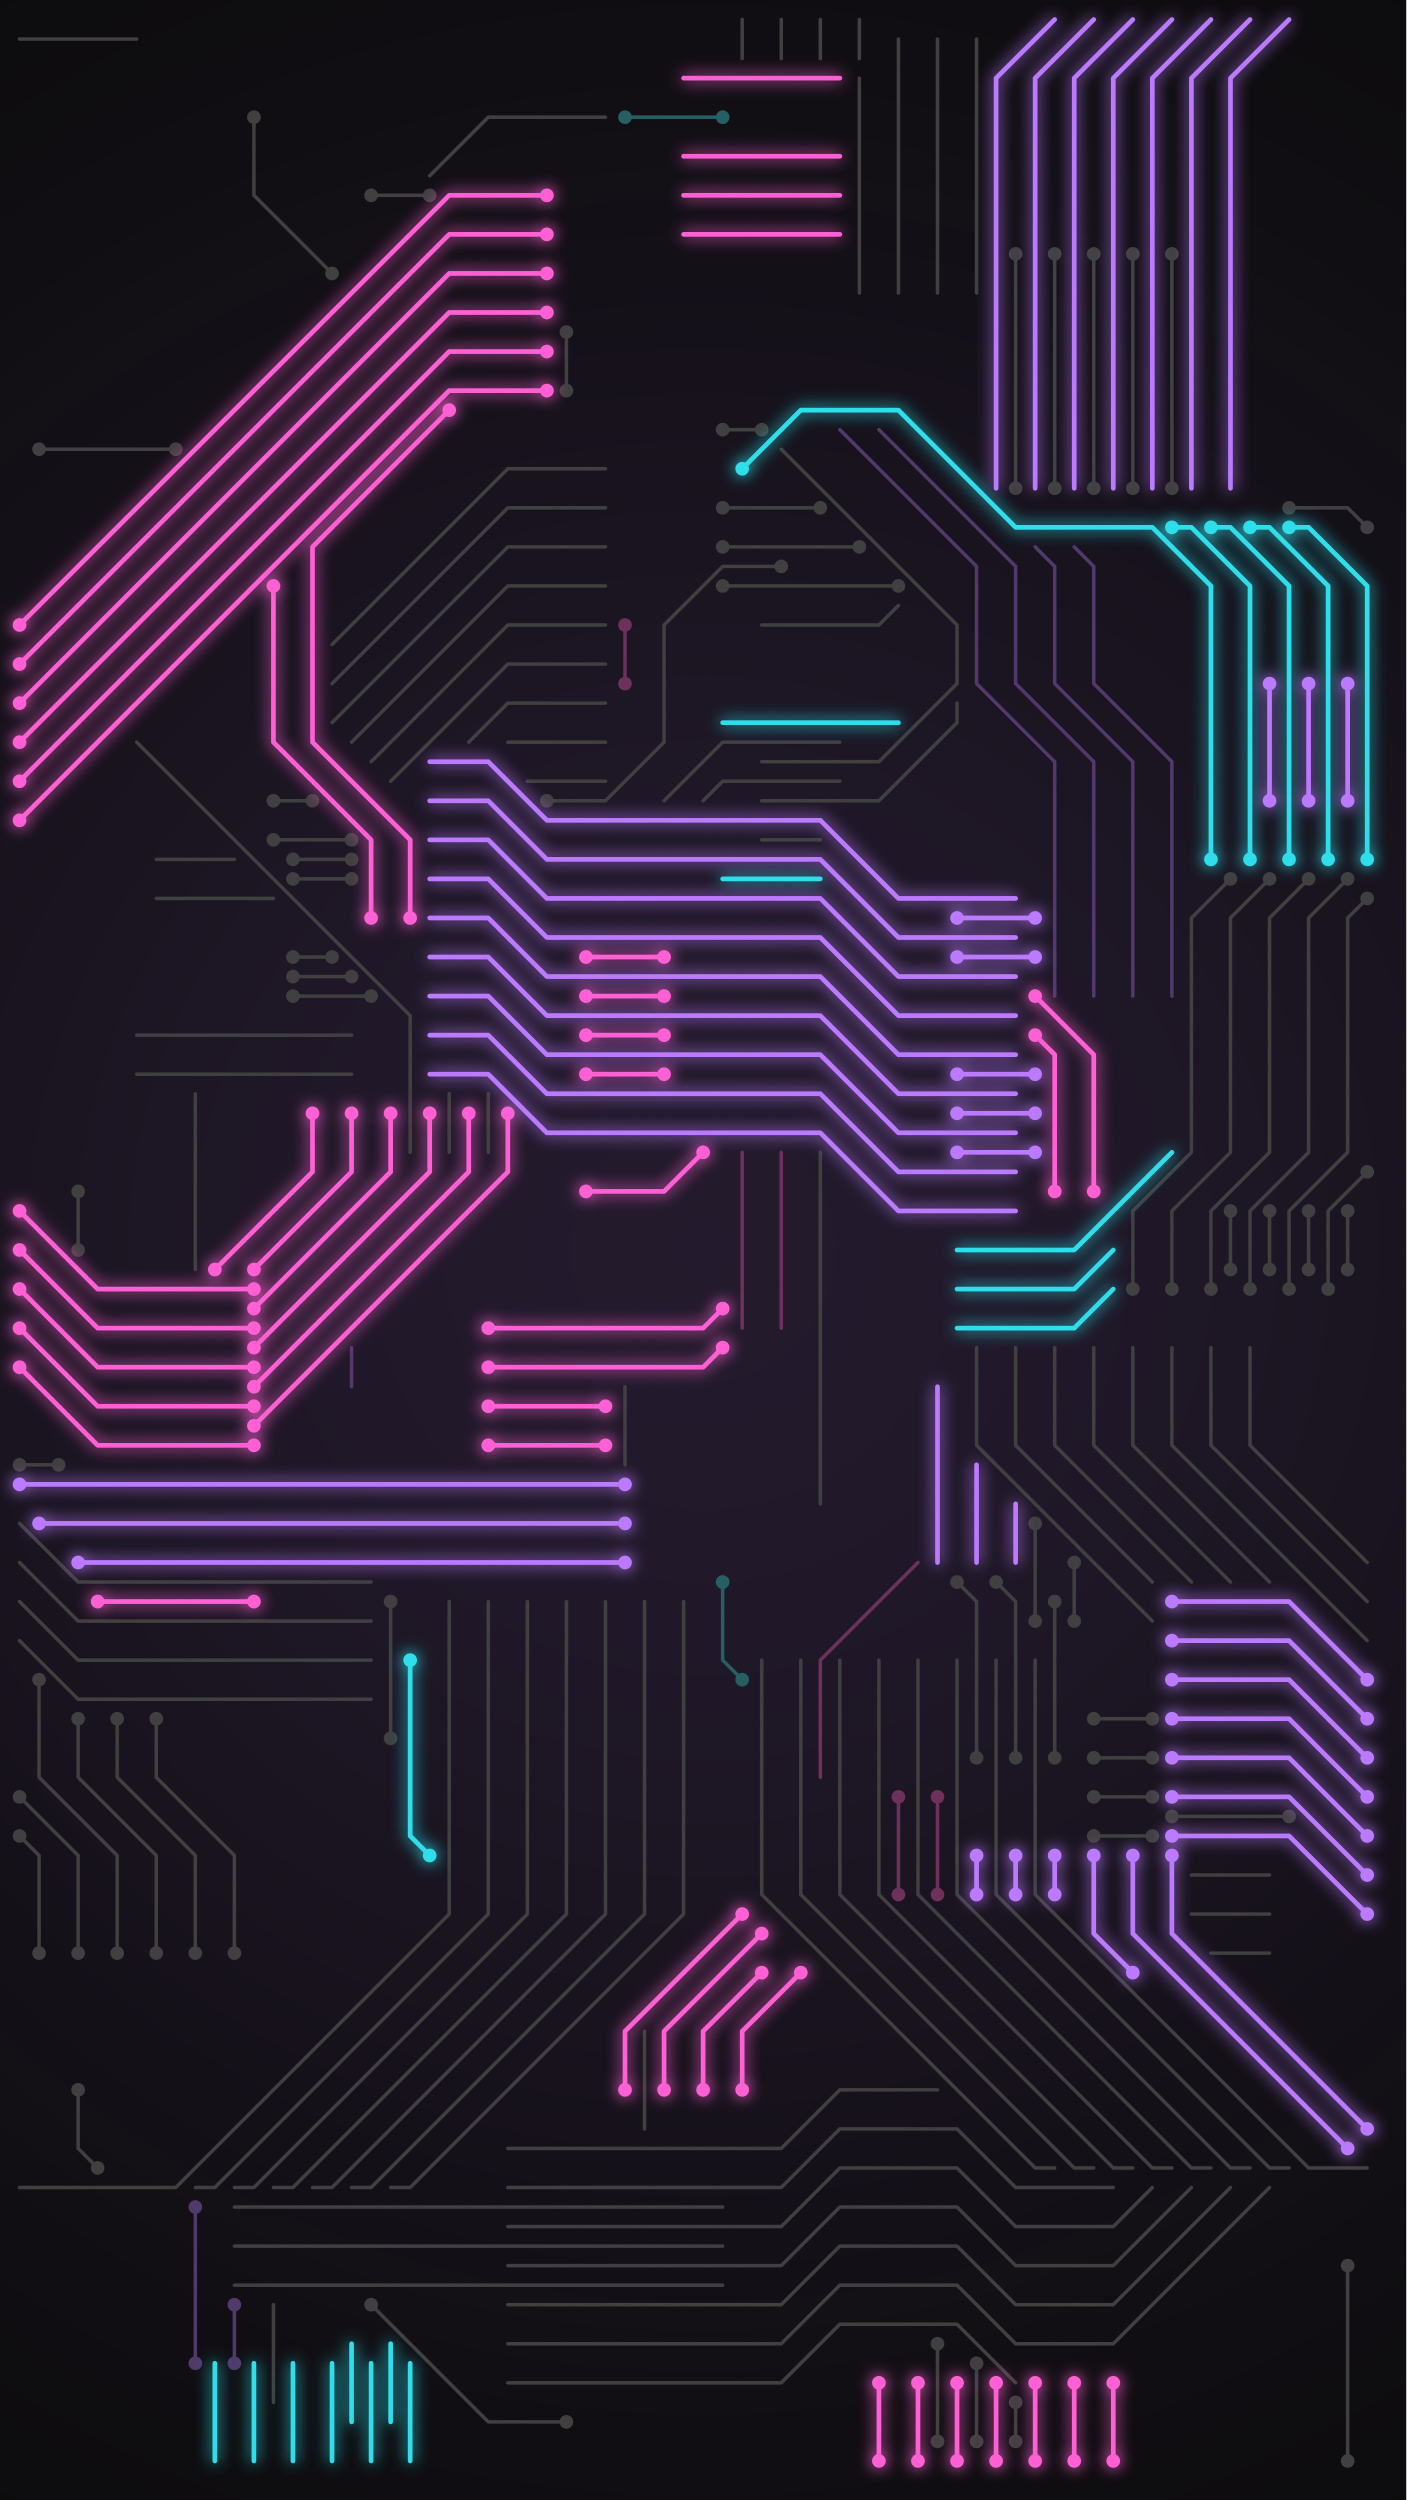
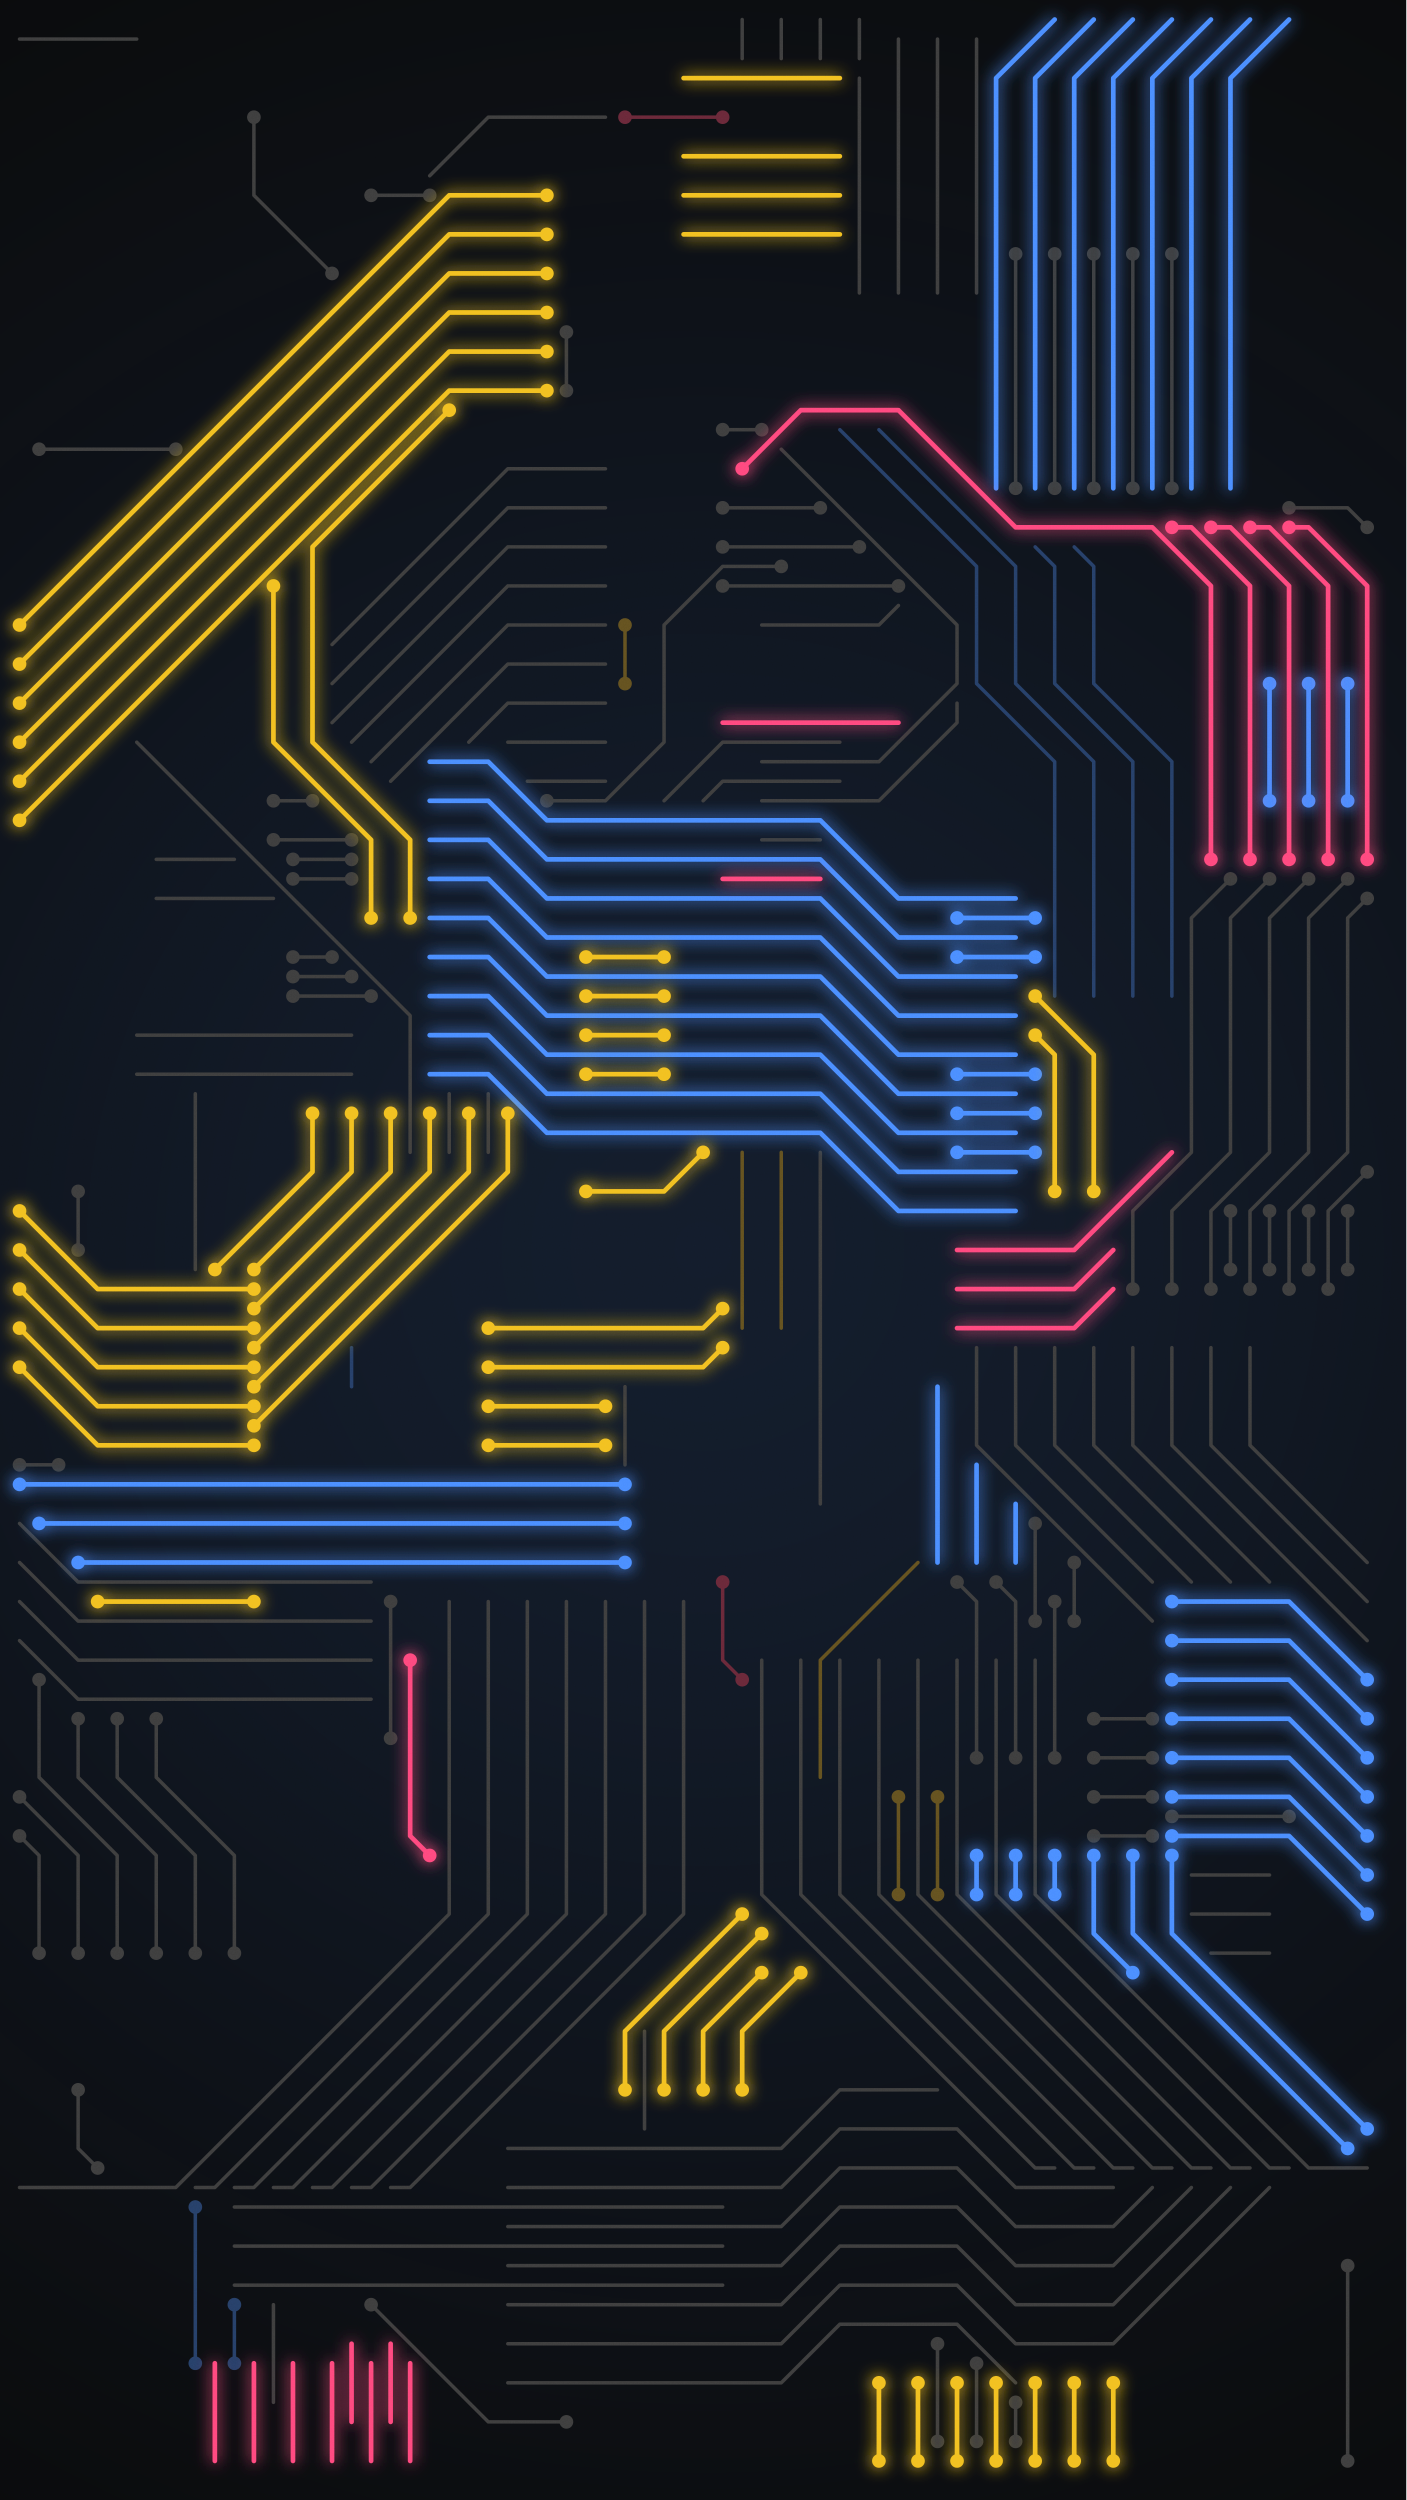
<svg xmlns="http://www.w3.org/2000/svg" width="1440" height="2560" viewBox="0 0 1440 2560">
  <defs>
    <filter id="glow" x="-20%" y="-20%" width="140%" height="140%">
      <feGaussianBlur in="SourceGraphic" stdDeviation="0.4" result="b" />
      <feComponentTransfer in="b" result="g">
        <feFuncA type="linear" slope="1.2" />
      </feComponentTransfer>
      <feMerge>
        <feMergeNode in="g" />
        <feMergeNode in="SourceGraphic" />
      </feMerge>
    </filter>
    <radialGradient id="glow-bg" gradientUnits="userSpaceOnUse" cx="720" cy="1280" r="1792">
-       <stop offset="0" stop-color="#bb7aff" stop-opacity="0.14" />
-       <stop offset="0.125" stop-color="#bb7aff" stop-opacity="0.134" />
-       <stop offset="0.25" stop-color="#bb7aff" stop-opacity="0.118" />
-       <stop offset="0.375" stop-color="#bb7aff" stop-opacity="0.096" />
-       <stop offset="0.5" stop-color="#bb7aff" stop-opacity="0.07" />
-       <stop offset="0.625" stop-color="#bb7aff" stop-opacity="0.044" />
-       <stop offset="0.75" stop-color="#bb7aff" stop-opacity="0.022" />
-       <stop offset="0.875" stop-color="#bb7aff" stop-opacity="0.006" />
-       <stop offset="1" stop-color="#bb7aff" stop-opacity="0" />
+       <stop offset="0" stop-color="#4d91ff" stop-opacity="0.14" />
+       <stop offset="0.125" stop-color="#4d91ff" stop-opacity="0.134" />
+       <stop offset="0.25" stop-color="#4d91ff" stop-opacity="0.118" />
+       <stop offset="0.375" stop-color="#4d91ff" stop-opacity="0.096" />
+       <stop offset="0.5" stop-color="#4d91ff" stop-opacity="0.07" />
+       <stop offset="0.625" stop-color="#4d91ff" stop-opacity="0.044" />
+       <stop offset="0.75" stop-color="#4d91ff" stop-opacity="0.022" />
+       <stop offset="0.875" stop-color="#4d91ff" stop-opacity="0.006" />
+       <stop offset="1" stop-color="#4d91ff" stop-opacity="0" />
    </radialGradient>
    <filter id="grain" x="0" y="0" width="100%" height="100%" color-interpolation-filters="sRGB">
      <feTurbulence type="fractalNoise" baseFrequency="0.7" numOctaves="2" seed="12962" stitchTiles="stitch" />
      <feColorMatrix type="matrix" values="0.33 0.33 0.33 0 0 0.33 0.33 0.33 0 0 0.33 0.33 0.33 0 0 0 0 0 0 1" />
    </filter>
  </defs>
  <rect width="1440" height="2560" fill="#0a0a0a" />
  <rect width="1440" height="2560" fill="url(#glow-bg)" />
  <g transform="translate(0 0) scale(20)">
    <g stroke="#404040" fill="none" stroke-linecap="round">
      <path d="M53 85L53 97L67 111L70 111M51 85L51 97L65 111L66 111M49 85L49 97L63 111L64 111M47 85L47 97L61 111L62 111M45 85L45 97L59 111L60 111M43 85L43 97L57 111L58 111M41 85L41 97L55 111L56 111M39 85L39 97L53 111L54 111M19 87L4 87L1 84M19 85L4 85L1 82M19 83L4 83L1 80M19 81L4 81L1 78M35 82L35 98L21 112L20 112M33 82L33 98L19 112L18 112M31 82L31 98L17 112L16 112M29 82L29 98L15 112L14 112M27 82L27 98L13 112L12 112M25 82L25 98L11 112L10 112M23 82L23 98L9 112L1 112M26 110L40 110L43 107L48 107M26 112L40 112L43 109L49 109L52 112L57 112M26 114L40 114L43 111L49 111L52 114L57 114L59 112M26 116L40 116L43 113L49 113L52 116L57 116L61 112M26 118L40 118L43 115L49 115L52 118L57 118L63 112M26 120L40 120L43 117L49 117L52 120L57 120L65 112M26 122L40 122L43 119L49 119L52 122M14 41L16 41M14 43L18 43M58 66L58 62L61 59L61 47L63 45M60 66L60 62L63 59L63 47L65 45M62 66L62 62L65 59L65 47L67 45M64 66L64 62L67 59L67 47L69 45M66 66L66 62L69 59L69 47L70 46M68 66L68 62L70 60M12 113L37 113M12 115L37 115M12 117L37 117M64 69L64 74L70 80M62 69L62 74L70 82M60 69L60 74L70 84M58 69L58 74L65 81M56 69L56 74L63 81M54 69L54 74L61 81M52 69L52 74L59 81M50 69L50 74L59 83M56 88L59 88M56 90L59 90M56 92L59 92M56 94L59 94M2 100L2 95L1 94M4 100L4 95L1 92M6 100L6 95L2 91L2 86M8 100L8 95L4 91L4 88M10 100L10 95L6 91L6 88M12 100L12 95L8 91L8 88M21 59L21 52L7 38M23 59L23 56M25 59L25 56M31 40L27 40M31 38L26 38M31 36L26 36L24 38M31 34L26 34L20 40M31 32L26 32L19 39M31 30L26 30L18 38M31 28L26 28L17 37M31 26L26 26L17 35M31 24L26 24L17 33M52 25L52 13M54 25L54 13M56 25L56 13M58 25L58 13M60 25L60 13M48 125L48 120M50 125L50 121M52 125L52 123M60 93L66 93M32 71L32 75M7 2L1 2M10 56L10 65M39 39L45 39L49 35L49 32L40 23M39 41L45 41L49 37L49 36M39 43L42 43M7 53L18 53M7 55L18 55M15 44L18 44M65 100L62 100M65 98L61 98M65 96L61 96M37 22L39 22M37 26L42 26M37 28L44 28M37 30L46 30M69 116L69 126M20 82L20 89M13 6L13 10L17 14M3 75L1 75M8 44L12 44M8 46L14 46M2 23L9 23M15 50L18 50M19 10L22 10M43 40L37 40L36 41M43 38L37 38L34 41M31 6L25 6L22 9M29 124L25 124L19 118M39 32L45 32L46 31M38 3L38 1M40 3L40 1M42 3L42 1M44 3L44 1M4 61L4 64M63 65L63 62M65 65L65 62M67 65L67 62M69 65L69 62M33 104L33 109M44 15L44 4M46 15L46 2M48 15L48 2M50 15L50 2M29 20L29 17M4 107L4 110L5 111M66 26L69 26L70 27M42 77L42 59M14 123L14 118M53 83L53 78M55 83L55 80M15 45L18 45M15 49L17 49M15 51L19 51M50 90L50 82L49 81M52 90L52 82L51 81M54 90L54 82M40 29L37 29L34 32L34 38L31 41L28 41" stroke-width=".18" stroke-linejoin="round" />
      <path d="M14 41h0M16 41h0M14 43h0M18 43h0M58 66h0M63 45h0M60 66h0M65 45h0M62 66h0M67 45h0M64 66h0M69 45h0M66 66h0M70 46h0M68 66h0M70 60h0M56 88h0M59 88h0M56 90h0M59 90h0M56 92h0M59 92h0M56 94h0M59 94h0M2 100h0M1 94h0M4 100h0M1 92h0M6 100h0M2 86h0M8 100h0M4 88h0M10 100h0M6 88h0M12 100h0M8 88h0M52 25h0M52 13h0M54 25h0M54 13h0M56 25h0M56 13h0M58 25h0M58 13h0M60 25h0M60 13h0M48 125h0M48 120h0M50 125h0M50 121h0M52 125h0M52 123h0M60 93h0M66 93h0M15 44h0M18 44h0M37 22h0M39 22h0M37 26h0M42 26h0M37 28h0M44 28h0M37 30h0M46 30h0M69 116h0M69 126h0M20 82h0M20 89h0M13 6h0M17 14h0M3 75h0M1 75h0M2 23h0M9 23h0M15 50h0M18 50h0M19 10h0M22 10h0M29 124h0M19 118h0M4 61h0M4 64h0M63 65h0M63 62h0M65 65h0M65 62h0M67 65h0M67 62h0M69 65h0M69 62h0M29 20h0M29 17h0M4 107h0M5 111h0M66 26h0M70 27h0M53 83h0M53 78h0M55 83h0M55 80h0M15 45h0M18 45h0M15 49h0M17 49h0M15 51h0M19 51h0M50 90h0M49 81h0M52 90h0M51 81h0M54 90h0M54 82h0M40 29h0M28 41h0" stroke-width=".7" />
    </g>
-     <g stroke="#265f64" fill="none" stroke-linecap="round">
+     <g stroke="#28426c" fill="none" stroke-linecap="round">
+       <path d="M54 51L54 39L50 35L50 29L43 22M56 51L56 39L52 35L52 29L45 22M58 51L58 39L54 35L54 29L53 28M60 51L60 39L56 35L56 29L55 28M10 121L10 113M12 121L12 118M18 71L18 69" stroke-width=".18" stroke-linejoin="round" />
+       <path d="M10 121h0M10 113h0M12 121h0M12 118h0" stroke-width=".7" />
+     </g>
+     <g stroke="#6d2a3b" fill="none" stroke-linecap="round">
      <path d="M37 81L37 85L38 86M37 6L32 6" stroke-width=".18" stroke-linejoin="round" />
      <path d="M37 81h0M38 86h0M37 6h0M32 6h0" stroke-width=".7" />
    </g>
-     <g stroke="#6d315b" fill="none" stroke-linecap="round">
+     <g stroke="#675421" fill="none" stroke-linecap="round">
      <path d="M38 68L38 59M40 68L40 59M42 91L42 85L47 80M32 32L32 35M48 92L48 97M46 92L46 97" stroke-width=".18" stroke-linejoin="round" />
      <path d="M32 32h0M32 35h0M48 92h0M48 97h0M46 92h0M46 97h0" stroke-width=".7" />
    </g>
-     <g stroke="#51396c" fill="none" stroke-linecap="round">
-       <path d="M54 51L54 39L50 35L50 29L43 22M56 51L56 39L52 35L52 29L45 22M58 51L58 39L54 35L54 29L53 28M60 51L60 39L56 35L56 29L55 28M10 121L10 113M12 121L12 118M18 71L18 69" stroke-width=".18" stroke-linejoin="round" />
-       <path d="M10 121h0M10 113h0M12 121h0M12 118h0" stroke-width=".7" />
+     <g filter="url(#glow)" stroke="#4d91ff" fill="none" stroke-linecap="round">
+       <path d="M60 82L66 82L70 86M60 84L66 84L70 88M60 86L66 86L70 90M60 88L66 88L70 92M60 90L66 90L70 94M60 92L66 92L70 96M60 94L66 94L70 98M22 39L25 39L28 42L42 42L46 46L52 46M22 41L25 41L28 44L42 44L46 48L52 48M22 43L25 43L28 46L42 46L46 50L52 50M22 45L25 45L28 48L42 48L46 52L52 52M22 47L25 47L28 50L42 50L46 54L52 54M22 49L25 49L28 52L42 52L46 56L52 56M22 51L25 51L28 54L42 54L46 58L52 58M22 53L25 53L28 56L42 56L46 60L52 60M22 55L25 55L28 58L42 58L46 62L52 62M51 25L51 4L54 1M53 25L53 4L56 1M55 25L55 4L58 1M57 25L57 4L60 1M59 25L59 4L62 1M61 25L61 4L64 1M63 25L63 4L66 1M65 41L65 35M67 41L67 35M69 41L69 35M32 80L4 80M32 78L2 78M32 76L1 76M60 95L60 99L70 109M58 95L58 99L69 110M56 95L56 99L58 101M54 95L54 97M52 95L52 97M50 95L50 97M53 59L49 59M53 57L49 57M53 55L49 55M53 49L49 49M53 47L49 47M48 80L48 71M50 80L50 75M52 80L52 77" stroke-width=".24" stroke-linejoin="round" />
+       <path d="M60 82h0M70 86h0M60 84h0M70 88h0M60 86h0M70 90h0M60 88h0M70 92h0M60 90h0M70 94h0M60 92h0M70 96h0M60 94h0M70 98h0M65 41h0M65 35h0M67 41h0M67 35h0M69 41h0M69 35h0M32 80h0M4 80h0M32 78h0M2 78h0M32 76h0M1 76h0M60 95h0M70 109h0M58 95h0M69 110h0M56 95h0M58 101h0M54 95h0M54 97h0M52 95h0M52 97h0M50 95h0M50 97h0M53 59h0M49 59h0M53 57h0M49 57h0M53 55h0M49 55h0M53 49h0M49 49h0M53 47h0M49 47h0" stroke-width=".7" />
    </g>
-     <g filter="url(#glow)" stroke="#2edfeb" fill="none" stroke-linecap="round">
+     <g filter="url(#glow)" stroke="#ff4c82" fill="none" stroke-linecap="round">
      <path d="M62 44L62 30L59 27L52 27L46 21L41 21L38 24M64 44L64 30L61 27L60 27M66 44L66 30L63 27L62 27M68 44L68 30L65 27L64 27M70 44L70 30L67 27L66 27M21 121L21 126M19 121L19 126M17 121L17 126M15 121L15 126M13 121L13 126M11 121L11 126M21 85L21 94L22 95M49 64L55 64L60 59M49 66L55 66L57 64M49 68L55 68L57 66M20 120L20 124M18 120L18 124M37 37L46 37M37 45L42 45" stroke-width=".24" stroke-linejoin="round" />
      <path d="M62 44h0M38 24h0M64 44h0M60 27h0M66 44h0M62 27h0M68 44h0M64 27h0M70 44h0M66 27h0M21 85h0M22 95h0" stroke-width=".7" />
    </g>
-     <g filter="url(#glow)" stroke="#ff60d4" fill="none" stroke-linecap="round">
+     <g filter="url(#glow)" stroke="#f2c224" fill="none" stroke-linecap="round">
      <path d="M57 122L57 126M55 122L55 126M53 122L53 126M51 122L51 126M49 122L49 126M47 122L47 126M45 122L45 126M28 20L23 20L1 42M28 18L23 18L1 40M28 16L23 16L1 38M28 14L23 14L1 36M28 12L23 12L1 34M28 10L23 10L1 32M19 47L19 43L14 38L14 30M21 47L21 43L16 38L16 28L23 21M13 82L5 82M13 74L5 74L1 70M13 72L5 72L1 68M13 70L5 70L1 66M13 68L5 68L1 64M13 66L5 66L1 62M54 61L54 54L53 53M56 61L56 54L53 51M26 57L26 60L13 73M24 57L24 60L13 71M22 57L22 60L13 69M20 57L20 60L13 67M18 57L18 60L13 65M16 57L16 60L11 65M30 49L34 49M30 51L34 51M30 53L34 53M30 55L34 55M30 61L34 61L36 59M25 68L36 68L37 67M25 70L36 70L37 69M25 72L31 72M25 74L31 74M32 107L32 104L38 98M34 107L34 104L39 99M36 107L36 104L39 101M38 107L38 104L41 101M35 4L43 4M35 8L43 8M35 10L43 10M35 12L43 12" stroke-width=".24" stroke-linejoin="round" />
      <path d="M57 122h0M57 126h0M55 122h0M55 126h0M53 122h0M53 126h0M51 122h0M51 126h0M49 122h0M49 126h0M47 122h0M47 126h0M45 122h0M45 126h0M28 20h0M1 42h0M28 18h0M1 40h0M28 16h0M1 38h0M28 14h0M1 36h0M28 12h0M1 34h0M28 10h0M1 32h0M19 47h0M14 30h0M21 47h0M23 21h0M13 82h0M5 82h0M13 74h0M1 70h0M13 72h0M1 68h0M13 70h0M1 66h0M13 68h0M1 64h0M13 66h0M1 62h0M54 61h0M53 53h0M56 61h0M53 51h0M26 57h0M13 73h0M24 57h0M13 71h0M22 57h0M13 69h0M20 57h0M13 67h0M18 57h0M13 65h0M16 57h0M11 65h0M30 49h0M34 49h0M30 51h0M34 51h0M30 53h0M34 53h0M30 55h0M34 55h0M30 61h0M36 59h0M25 68h0M37 67h0M25 70h0M37 69h0M25 72h0M31 72h0M25 74h0M31 74h0M32 107h0M38 98h0M34 107h0M39 99h0M36 107h0M39 101h0M38 107h0M41 101h0" stroke-width=".7" />
-     </g>
-     <g filter="url(#glow)" stroke="#bb7aff" fill="none" stroke-linecap="round">
-       <path d="M60 82L66 82L70 86M60 84L66 84L70 88M60 86L66 86L70 90M60 88L66 88L70 92M60 90L66 90L70 94M60 92L66 92L70 96M60 94L66 94L70 98M22 39L25 39L28 42L42 42L46 46L52 46M22 41L25 41L28 44L42 44L46 48L52 48M22 43L25 43L28 46L42 46L46 50L52 50M22 45L25 45L28 48L42 48L46 52L52 52M22 47L25 47L28 50L42 50L46 54L52 54M22 49L25 49L28 52L42 52L46 56L52 56M22 51L25 51L28 54L42 54L46 58L52 58M22 53L25 53L28 56L42 56L46 60L52 60M22 55L25 55L28 58L42 58L46 62L52 62M51 25L51 4L54 1M53 25L53 4L56 1M55 25L55 4L58 1M57 25L57 4L60 1M59 25L59 4L62 1M61 25L61 4L64 1M63 25L63 4L66 1M65 41L65 35M67 41L67 35M69 41L69 35M32 80L4 80M32 78L2 78M32 76L1 76M60 95L60 99L70 109M58 95L58 99L69 110M56 95L56 99L58 101M54 95L54 97M52 95L52 97M50 95L50 97M53 59L49 59M53 57L49 57M53 55L49 55M53 49L49 49M53 47L49 47M48 80L48 71M50 80L50 75M52 80L52 77" stroke-width=".24" stroke-linejoin="round" />
-       <path d="M60 82h0M70 86h0M60 84h0M70 88h0M60 86h0M70 90h0M60 88h0M70 92h0M60 90h0M70 94h0M60 92h0M70 96h0M60 94h0M70 98h0M65 41h0M65 35h0M67 41h0M67 35h0M69 41h0M69 35h0M32 80h0M4 80h0M32 78h0M2 78h0M32 76h0M1 76h0M60 95h0M70 109h0M58 95h0M69 110h0M56 95h0M58 101h0M54 95h0M54 97h0M52 95h0M52 97h0M50 95h0M50 97h0M53 59h0M49 59h0M53 57h0M49 57h0M53 55h0M49 55h0M53 49h0M49 49h0M53 47h0M49 47h0" stroke-width=".7" />
    </g>
  </g>
  <rect width="1440" height="2560" filter="url(#grain)" opacity="0.055" style="mix-blend-mode:overlay" />
</svg>
